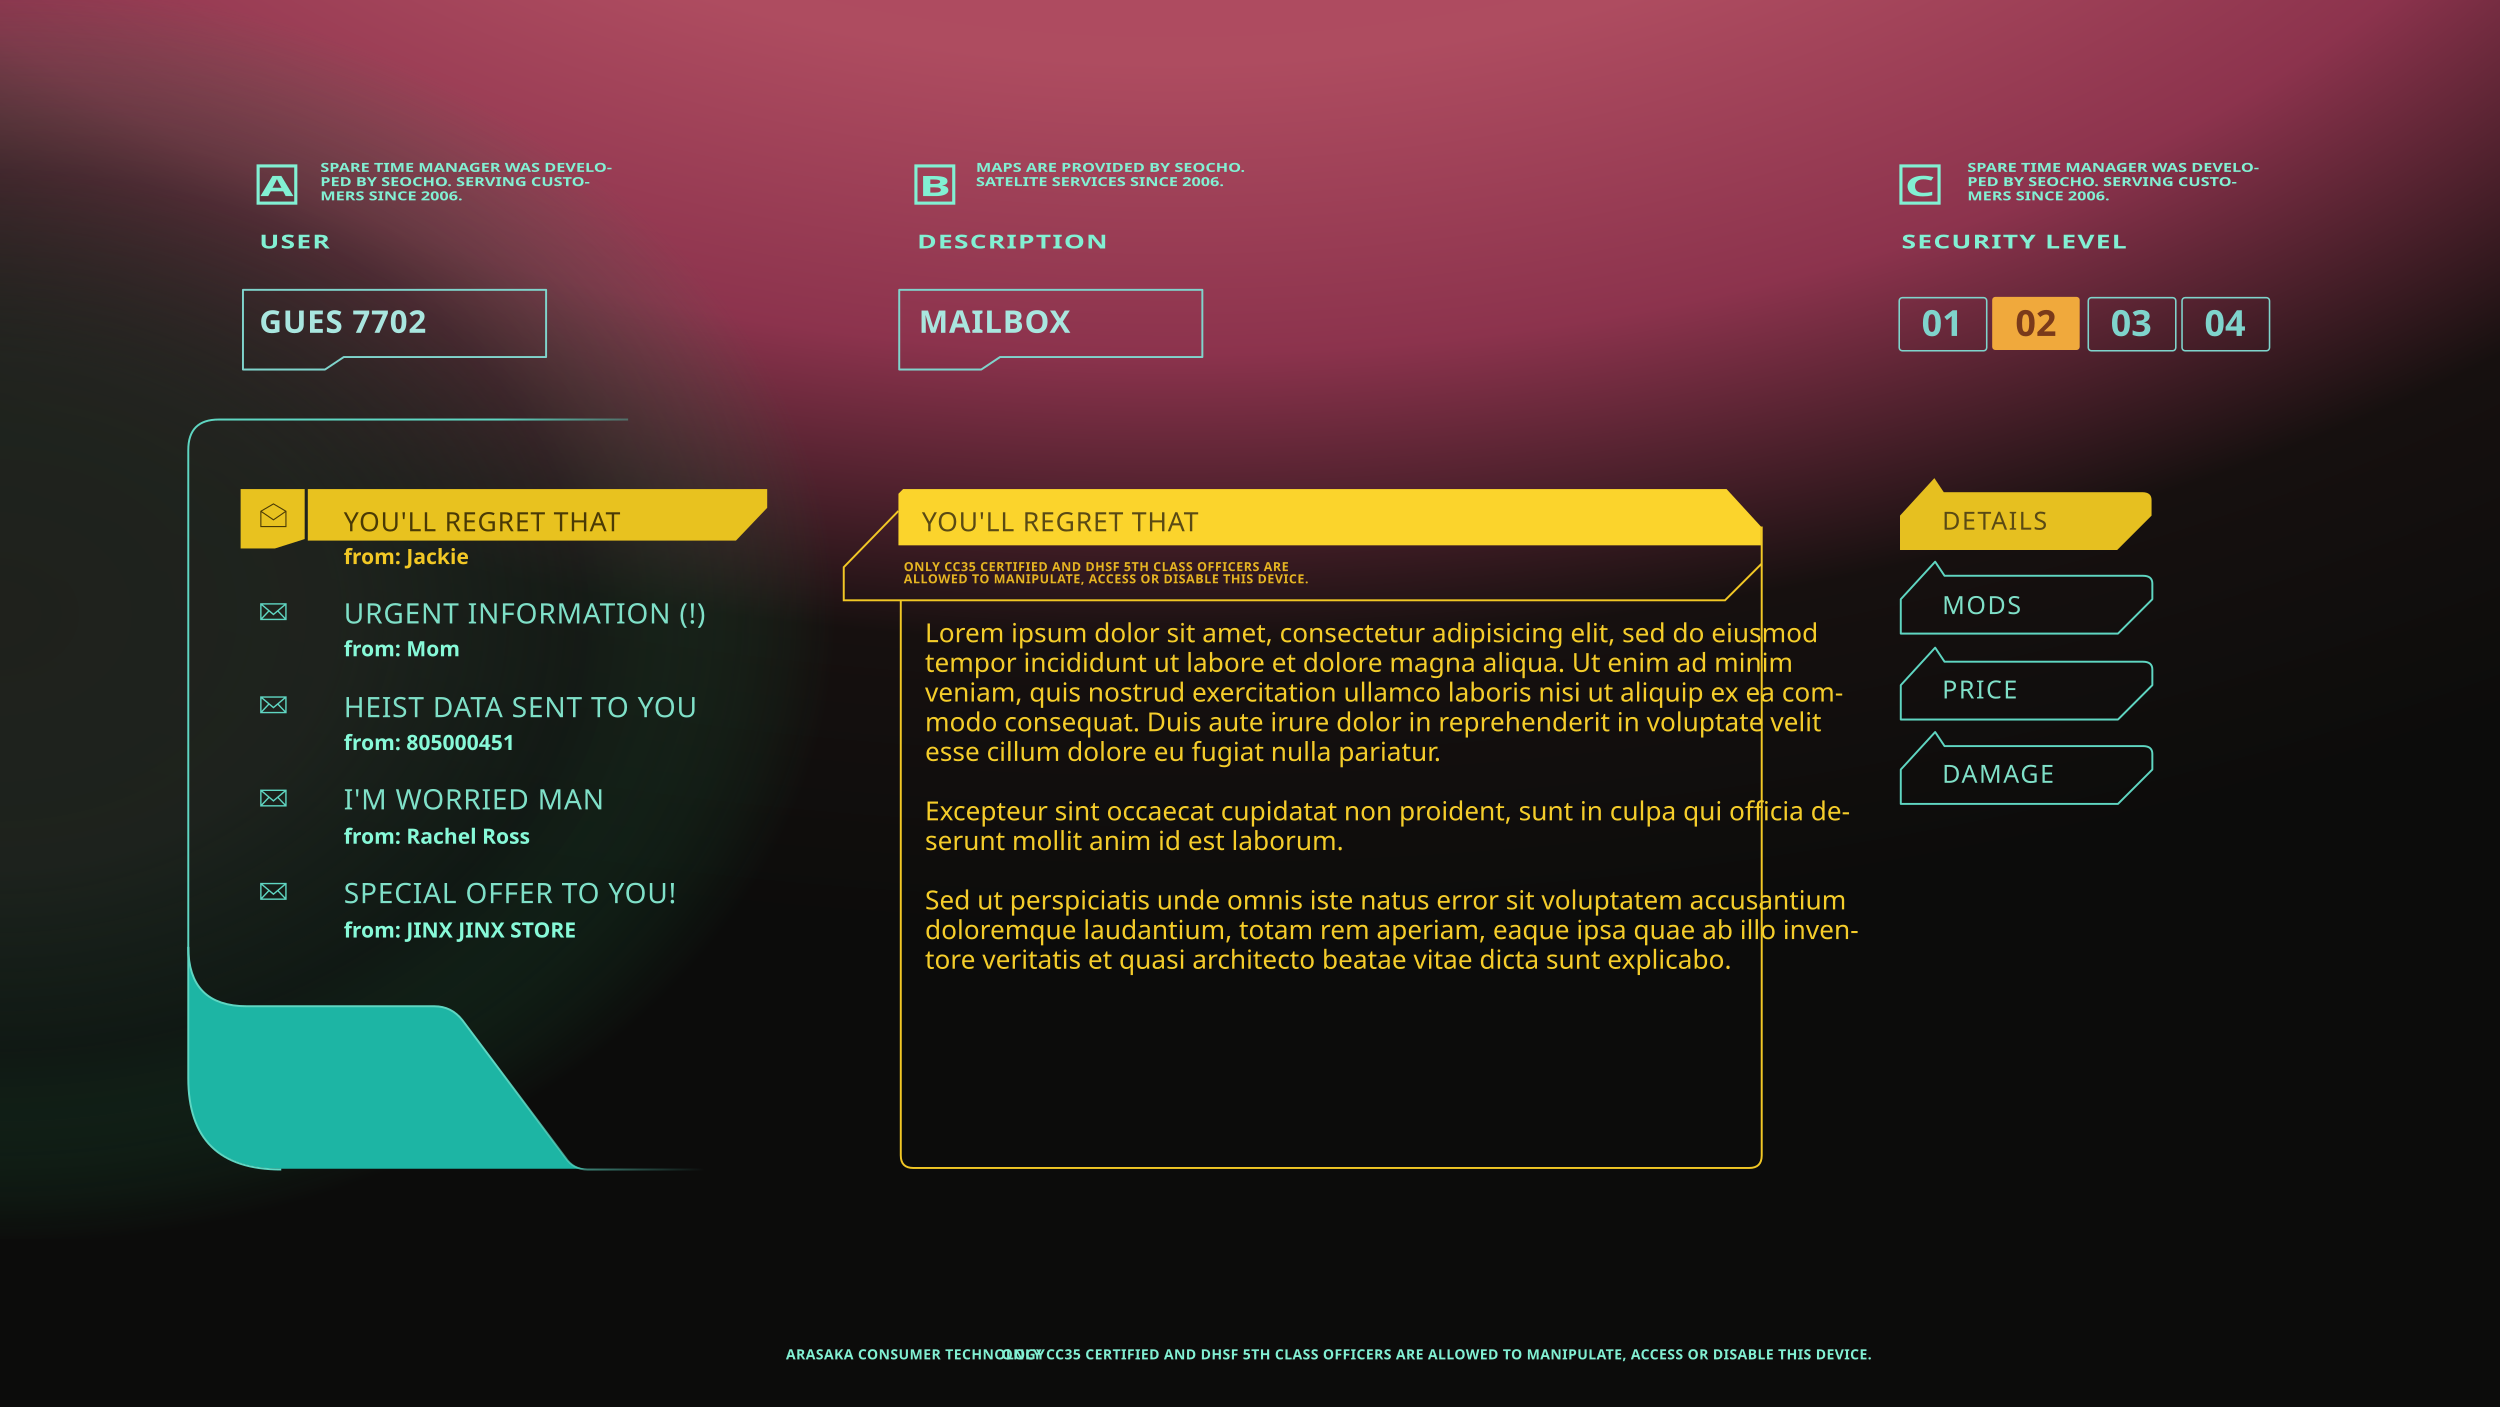
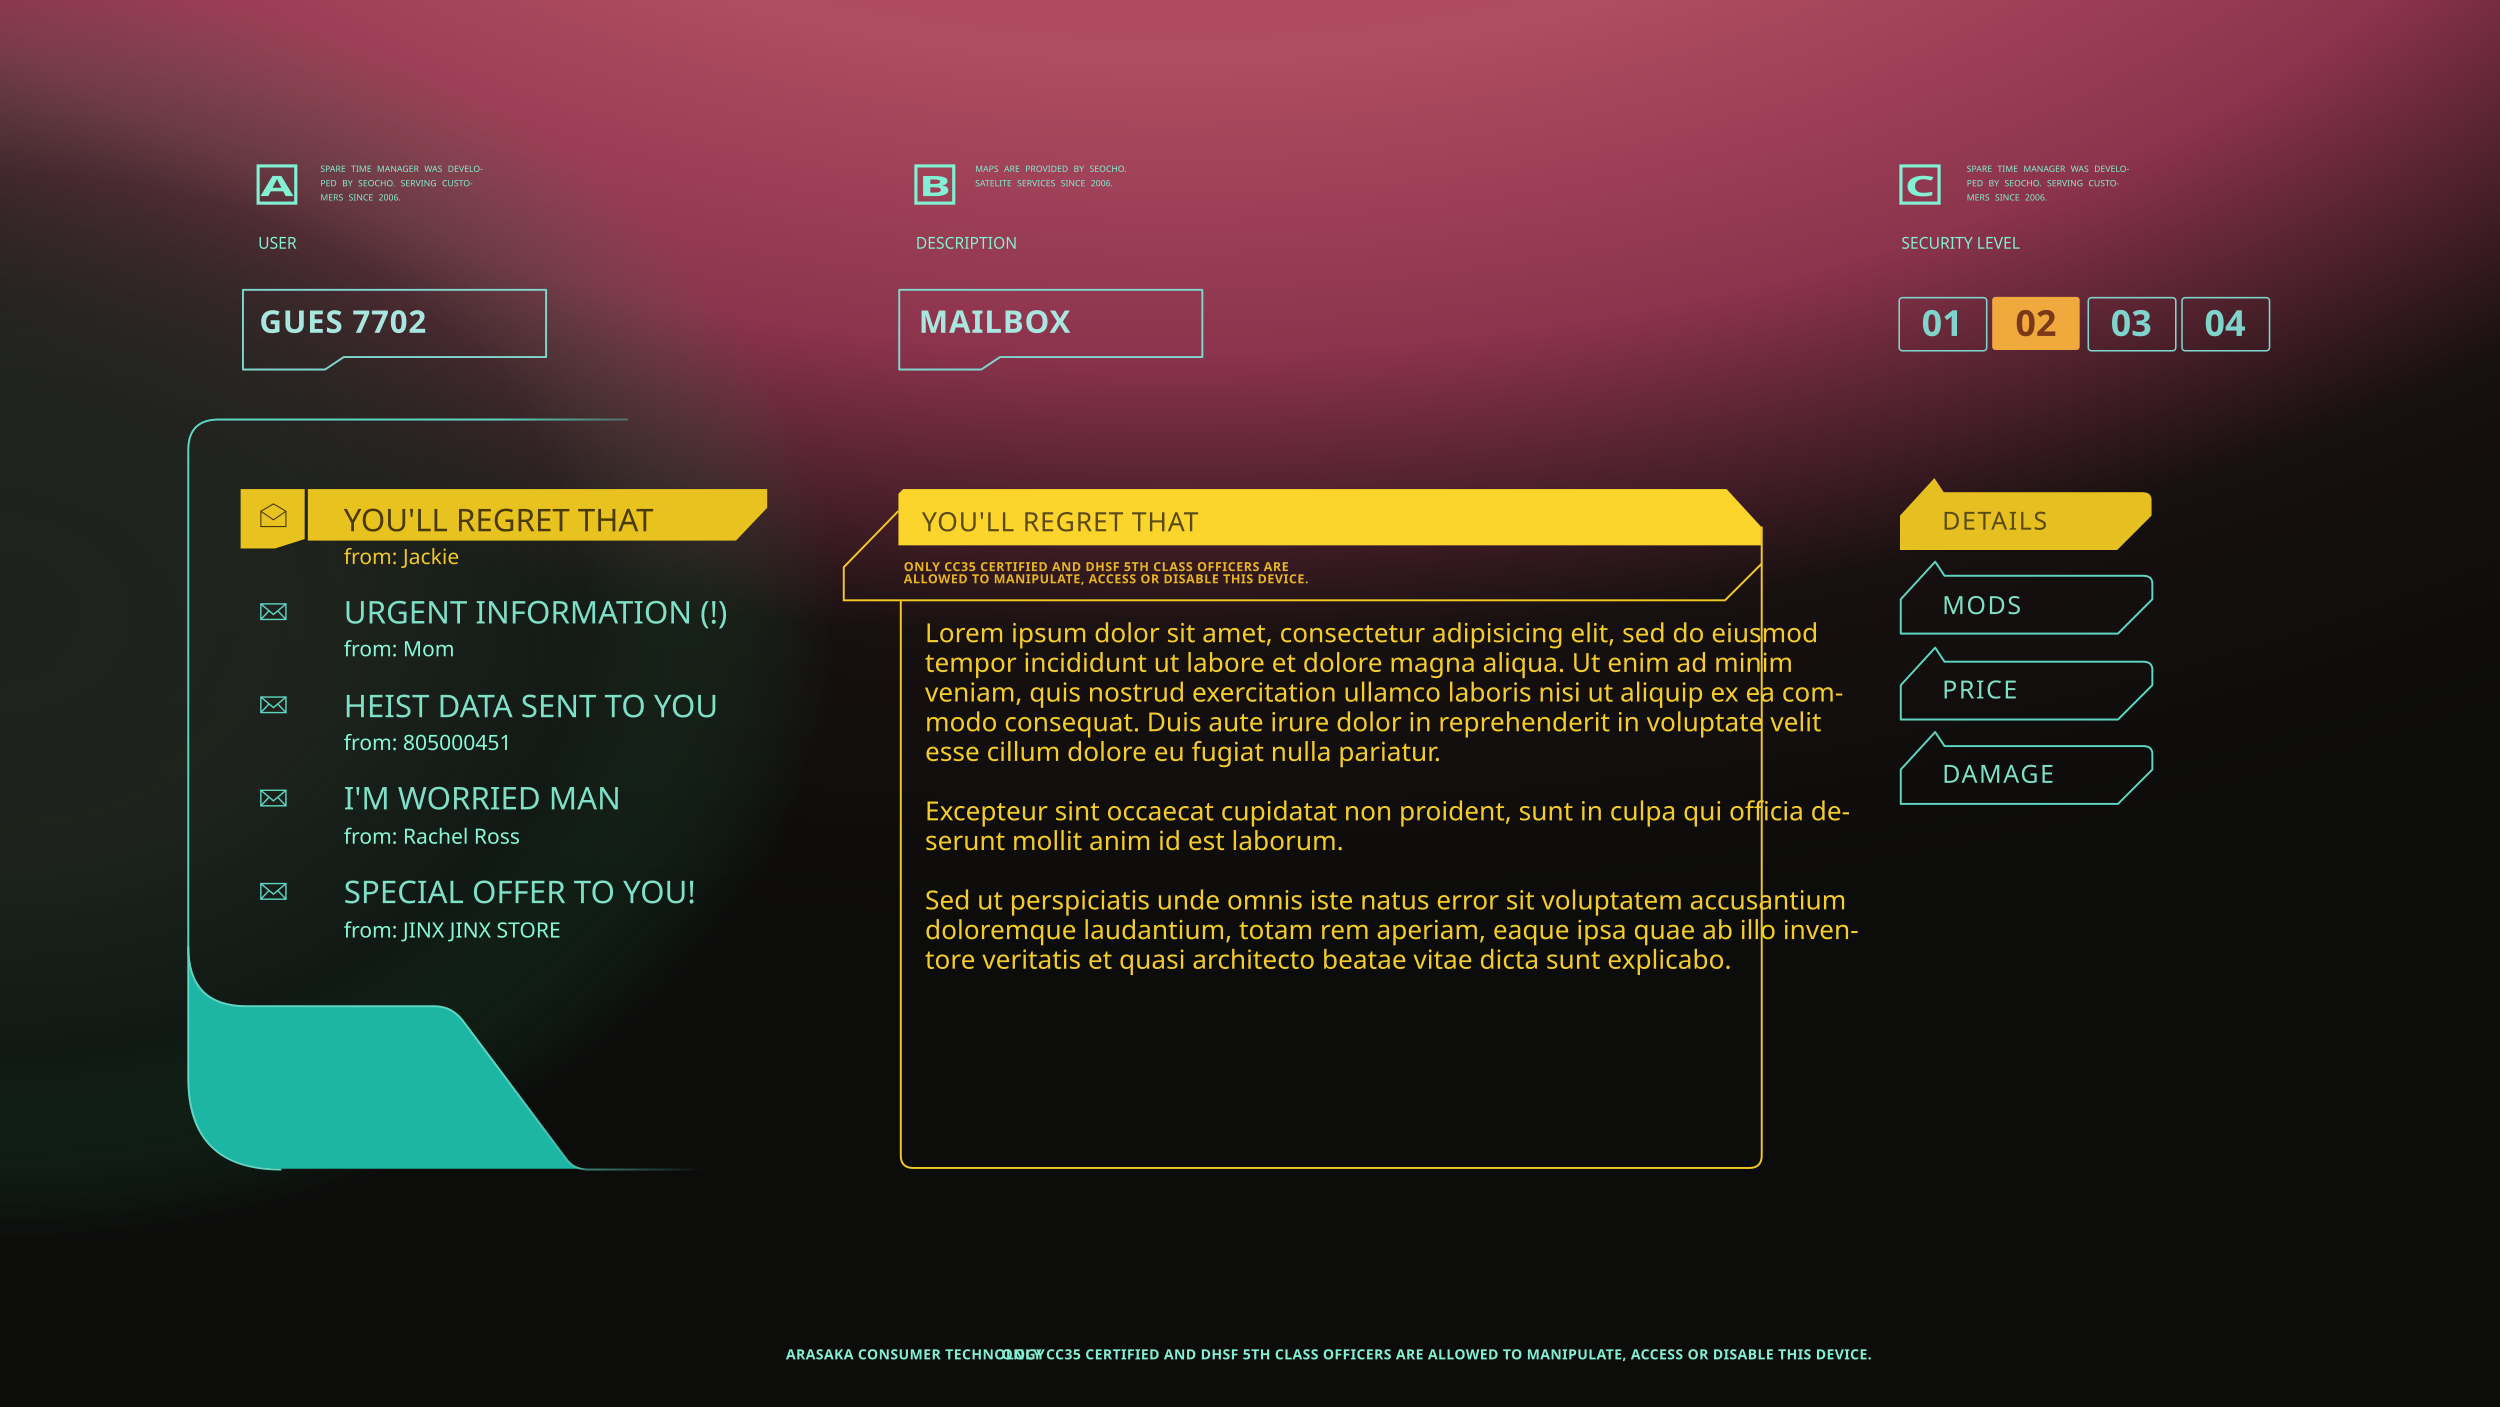
<svg xmlns="http://www.w3.org/2000/svg" width="1600" height="900" viewBox="0 0 1600 900">
  <defs>
    <radialGradient id="bloom" cx="0.469" cy="-0.356" r="1">
      <stop offset="0" stop-color="#ad465f" />
      <stop offset="0.2" stop-color="#ad465f" />
      <stop offset="0.4" stop-color="#ae4c60" />
      <stop offset="0.6" stop-color="#8c334d" />
      <stop offset="0.8" stop-color="#16100f" />
      <stop offset="1" stop-color="#0c0c0b" />
    </radialGradient>
    <radialGradient id="leftwash" cx="0" cy="0.5" r="0.5">
      <stop offset="0" stop-color="#1f211c" />
      <stop offset="0.4" stop-color="#202620" stop-opacity="0.85" />
      <stop offset="0.7" stop-color="#15281e" stop-opacity="0.45" />
      <stop offset="1" stop-color="#26884f" stop-opacity="0" />
    </radialGradient>
    <linearGradient id="fadeR" x1="0" x2="1" y1="0" y2="0">
      <stop offset="0" stop-color="#5fd6c2" stop-opacity="1" />
      <stop offset="0.6" stop-color="#5fd6c2" stop-opacity="1" />
      <stop offset="1" stop-color="#5fd6c2" stop-opacity="0" />
    </linearGradient>
    <path id="chev" d="M 0,46 V 24 L 22,0 L 28,9 H 155 Q 161,9 161,14 V 24 L 139,46 Z" />
    <path id="env-open" d="M 0,4.7 L 8.05,0 L 16.05,4.7 V 14.5 H 0 Z M 0,4.7 L 8.05,10.2 L 16.05,4.7" />
    <path id="env" d="M 0,0 H 16.05 V 9.95 H 0 Z M 0,0 L 8.05,6.75 L 16.05,0 M 0,9.95 L 5.25,4.4 M 16.05,9.95 L 10.8,4.43" />
    <rect id="badge" width="56" height="34" rx="2" />
    <clipPath id="message-extrude-clip">
      <rect x="534" y="300" width="850" height="456">
        <animate id="message-extrude" attributeName="width" from="0" to="850" begin="0s" dur="0.45s" calcMode="spline" keyTimes="0;1" keySplines="0.33 1 0.68 1" fill="freeze" />
      </rect>
    </clipPath>
  </defs>
  <rect width="1600" height="900" fill="#0c0c0b" />
  <rect width="1600" height="929" fill="url(#bloom)" />
  <rect x="0" y="-7" width="1070" height="800" fill="url(#leftwash)" />
  <g font-family="Rajdhani" fill="#7fd4cc">
-     <g font-size="8" font-weight="600" fill="#82f0d3">
-       <g transform="translate(205 0) scale(1.3 1)">
-         <text x="0" y="110">SPARE TIME MANAGER WAS DEVELO-</text>
-         <text x="0" y="119.1">PED BY SEOCHO. SERVING CUSTO-</text>
-         <text x="0" y="128.2">MERS SINCE 2006.</text>
-       </g>
-       <g transform="translate(624.6 0) scale(1.3 1)">
-         <text x="0" y="110">MAPS ARE PROVIDED BY SEOCHO.</text>
-         <text x="0" y="119.1">SATELITE SERVICES SINCE 2006.</text>
-       </g>
-       <g transform="translate(1259.1 0) scale(1.3 1)">
-         <text x="0" y="110">SPARE TIME MANAGER WAS DEVELO-</text>
-         <text x="0" y="119.1">PED BY SEOCHO. SERVING CUSTO-</text>
-         <text x="0" y="128.2">MERS SINCE 2006.</text>
-       </g>
+     <g font-family="Michroma" font-size="5.56" font-weight="400" fill="#82f0d3">
+       <text x="205" y="110">SPARE <tspan dx="2">TIME</tspan>
+         <tspan dx="2">MANAGER</tspan>
+         <tspan dx="2">WAS</tspan>
+         <tspan dx="2">DEVELO-</tspan>
+       </text>
+       <text x="205" y="119.2">PED <tspan dx="2">BY</tspan>
+         <tspan dx="2">SEOCHO.</tspan>
+         <tspan dx="2">SERVING</tspan>
+         <tspan dx="2">CUSTO-</tspan>
+       </text>
+       <text x="205" y="128.3">MERS <tspan dx="2">SINCE</tspan>
+         <tspan dx="2">2006.</tspan>
+       </text>
+       <text x="624.1" y="110">MAPS <tspan dx="2">ARE</tspan>
+         <tspan dx="2">PROVIDED</tspan>
+         <tspan dx="2">BY</tspan>
+         <tspan dx="2">SEOCHO.</tspan>
+       </text>
+       <text x="624.1" y="119.2">SATELITE <tspan dx="2">SERVICES</tspan>
+         <tspan dx="2">SINCE</tspan>
+         <tspan dx="2">2006.</tspan>
+       </text>
+       <text x="1258.7" y="110">SPARE <tspan dx="2">TIME</tspan>
+         <tspan dx="2">MANAGER</tspan>
+         <tspan dx="2">WAS</tspan>
+         <tspan dx="2">DEVELO-</tspan>
+       </text>
+       <text x="1258.7" y="119.2">PED <tspan dx="2">BY</tspan>
+         <tspan dx="2">SEOCHO.</tspan>
+         <tspan dx="2">SERVING</tspan>
+         <tspan dx="2">CUSTO-</tspan>
+       </text>
+       <text x="1258.7" y="128.3">MERS <tspan dx="2">SINCE</tspan>
+         <tspan dx="2">2006.</tspan>
+       </text>
    </g>
    <g fill="none" stroke="#82f0d3" stroke-width="2">
      <rect x="165.2" y="106.2" width="24.1" height="23.8" />
      <rect x="586.2" y="106.2" width="24.2" height="23.8" />
      <rect x="1216.6" y="106.2" width="24.4" height="23.8" />
    </g>
    <g font-size="18" font-weight="600" text-anchor="middle" fill="#82f0d3">
      <text transform="translate(177.25 125.5) scale(1.7 1)">A</text>
      <text transform="translate(598.3 125.5) scale(1.7 1)">B</text>
      <text transform="translate(1228.8 125.5) scale(1.7 1)">C</text>
    </g>
-     <g font-size="12.3" font-weight="600" letter-spacing="0.6" fill="#82f0d3">
-       <text transform="translate(166 159) scale(1.37 1)">USER</text>
-       <text transform="translate(587 159) scale(1.37 1)">DESCRIPTION</text>
-       <text transform="translate(1217 159) scale(1.37 1)">SECURITY LEVEL</text>
+     <g font-family="Michroma" font-size="10.56" font-weight="400" fill="#82f0d3">
+       <text transform="translate(165.2 159.2) scale(0.95 1)">USER</text>
+       <text transform="translate(586.1 159.2) scale(0.95 1)">DESCRIPTION</text>
+       <text transform="translate(1216.85 159.2) scale(0.95 1)">SECURITY LEVEL</text>
    </g>
  </g>
  <g fill="none" stroke="#7fd4cc" stroke-width="1.25" stroke-linejoin="round">
    <path d="M 155.5,185.5 H 349.5 V 228.5 H 220 L 208,236.5 H 155.5 Z" />
    <path d="M 575.5,185.5 H 769.5 V 228.5 H 640 L 628,236.5 H 575.5 Z" />
  </g>
  <g font-family="Rajdhani" font-size="20" font-weight="600" letter-spacing="0.5" fill="#a9e6df">
    <text x="166" y="213">GUES 7702</text>
    <text x="588" y="213">MAILBOX</text>
  </g>
  <g font-family="Rajdhani" font-size="23" font-weight="600" text-anchor="middle">
    <use href="#badge" x="1215.5" y="190.5" fill="none" stroke="#7fd4cc" stroke-width="1" />
    <text x="1243" y="215" fill="#7fd4cc">01</text>
    <use href="#badge" x="1275" y="190" fill="#f0a93c" />
    <text x="1303" y="215" fill="#7a3a1a">02</text>
    <use href="#badge" x="1336.5" y="190.5" fill="none" stroke="#7fd4cc" stroke-width="1" />
    <text x="1364" y="215" fill="#7fd4cc">03</text>
    <use href="#badge" x="1396.5" y="190.5" fill="none" stroke="#7fd4cc" stroke-width="1" />
    <text x="1424" y="215" fill="#7fd4cc">04</text>
  </g>
  <path d="M 120.5,606 Q 120.5,644 158,644 H 278 Q 289,644 296,653 L 362,741 Q 367,748 376,748 H 180 Q 120.5,748 120.5,690 Z" fill="#1db5a4" />
  <path d="M 402,268.5 H 140 Q 120.5,268.5 120.5,288 V 606 Q 120.5,644 158,644 H 278 Q 289,644 296,653 L 362,741 Q 367,748.5 376,748.5 H 451" fill="none" stroke="url(#fadeR)" stroke-width="1.25" />
  <path d="M 120.5,606 V 690 Q 120.5,748.5 180,748.5" fill="none" stroke="#5fd6c2" stroke-width="1.25" />
  <g fill="#e8c21f">
    <path d="M 154,313 H 195 V 345 L 176,351 H 154 Z" />
    <path d="M 197,313 H 491 V 325 L 471,346 H 197 Z" />
  </g>
  <use href="#env-open" x="166.95" y="322.5" fill="none" stroke="#4a3a05" stroke-width="0.7" />
-   <text x="220" y="340" font-family="Rajdhani" font-size="17" letter-spacing="0.5" fill="#4a3a05">YOU'LL REGRET THAT</text>
-   <text x="220" y="361" font-family="Rajdhani" font-size="13.5" font-weight="600" fill="#f2c825">from: Jackie</text>
+   <text x="220" y="340" font-family="Rajdhani" font-size="20" font-weight="500" fill="#4a3a05">YOU'LL REGRET THAT</text>
+   <text x="220" y="361" font-family="Rajdhani" font-size="13.5" font-weight="500" fill="#f2c825">from: Jackie</text>
  <g fill="none" stroke="#5fd6c2" stroke-width="0.9">
    <use href="#env" x="166.95" y="386.5" />
    <use href="#env" x="166.95" y="446.1" />
    <use href="#env" x="166.95" y="505.8" />
    <use href="#env" x="166.95" y="565.5" />
  </g>
  <g font-family="Rajdhani" fill="#7fe0c8">
-     <g font-size="18" letter-spacing="0.5">
+     <g font-size="20" font-weight="500">
      <text x="220" y="399">URGENT INFORMATION (!)</text>
      <text x="220" y="459">HEIST DATA SENT TO YOU</text>
      <text x="220" y="518">I'M WORRIED MAN</text>
      <text x="220" y="578">SPECIAL OFFER TO YOU!</text>
    </g>
-     <g font-size="13.5" font-weight="700" fill="#87f9d8">
+     <g font-size="13.5" font-weight="500" fill="#87f9d8">
      <text x="220" y="420">from: Mom</text>
      <text x="220" y="480">from: 805000451</text>
      <text x="220" y="540">from: Rachel Ross</text>
      <text x="220" y="600">from: JINX JINX STORE</text>
    </g>
  </g>
  <g clip-path="url(#message-extrude-clip)">
    <path d="M 578,313 H 1105 L 1127,337 V 349 H 575 V 316 Z" fill="#fbd42c" />
    <text x="590" y="340" font-family="Rajdhani" font-size="17" letter-spacing="0.5" fill="#5a4a14">YOU'LL REGRET THAT</text>
    <path d="M 575,327 L 540,363 V 384.2 H 1104 L 1127.5,360.7 M 1127.5,337 V 739.5 Q 1127.5,747.5 1119.5,747.5 H 584.5 Q 576.5,747.5 576.5,739.5 V 384.2" fill="none" stroke="#f2c825" stroke-width="1.25" />
    <g font-family="Rajdhani" font-size="8" font-weight="700" letter-spacing="0.34" fill="#e6b522">
      <text x="578.4" y="365.5">ONLY CC35 CERTIFIED AND DHSF 5TH CLASS OFFICERS ARE</text>
      <text x="578.4" y="373.3">ALLOWED TO MANIPULATE, ACCESS OR DISABLE THIS DEVICE.</text>
    </g>
    <g font-family="Rajdhani" font-size="16.8" font-weight="500" fill="#f5cd2a">
      <text x="592" y="411">Lorem ipsum dolor sit amet, consectetur adipisicing elit, sed do eiusmod</text>
      <text x="592" y="430">tempor incididunt ut labore et dolore magna aliqua. Ut enim ad minim</text>
      <text x="592" y="449">veniam, quis nostrud exercitation ullamco laboris nisi ut aliquip ex ea com-</text>
      <text x="592" y="468">modo consequat. Duis aute irure dolor in reprehenderit in voluptate velit</text>
      <text x="592" y="487">esse cillum dolore eu fugiat nulla pariatur.</text>
      <text x="592" y="525">Excepteur sint occaecat cupidatat non proident, sunt in culpa qui officia de-</text>
      <text x="592" y="544">serunt mollit anim id est laborum.</text>
      <text x="592" y="582">Sed ut perspiciatis unde omnis iste natus error sit voluptatem accusantium</text>
      <text x="592" y="601">doloremque laudantium, totam rem aperiam, eaque ipsa quae ab illo inven-</text>
      <text x="592" y="620">tore veritatis et quasi architecto beatae vitae dicta sunt explicabo.</text>
    </g>
    <use href="#chev" x="1216" y="306" fill="#e6c020" />
    <g fill="none" stroke="#5fd6c2" stroke-width="1.25" stroke-linejoin="round">
      <use href="#chev" x="1216.5" y="359.5" />
      <use href="#chev" x="1216.5" y="414.5" />
      <use href="#chev" x="1216.5" y="468.5" />
    </g>
    <g font-family="Rajdhani" font-size="16" letter-spacing="1">
      <text x="1243" y="339" fill="#5a4a14">DETAILS</text>
      <text x="1243" y="393" fill="#7fe0c8">MODS</text>
      <text x="1243" y="447" fill="#7fe0c8">PRICE</text>
      <text x="1243" y="501" fill="#7fe0c8">DAMAGE</text>
    </g>
  </g>
  <g font-family="Rajdhani" font-size="9" font-weight="700" fill="#82f0d3">
    <text x="503" y="870" letter-spacing="0.25">ARASAKA CONSUMER TECHNOLOGY</text>
    <text x="641" y="870" letter-spacing="0.24">ONLY CC35 CERTIFIED AND DHSF 5TH CLASS OFFICERS ARE ALLOWED TO MANIPULATE, ACCESS OR DISABLE THIS DEVICE.</text>
  </g>
</svg>
